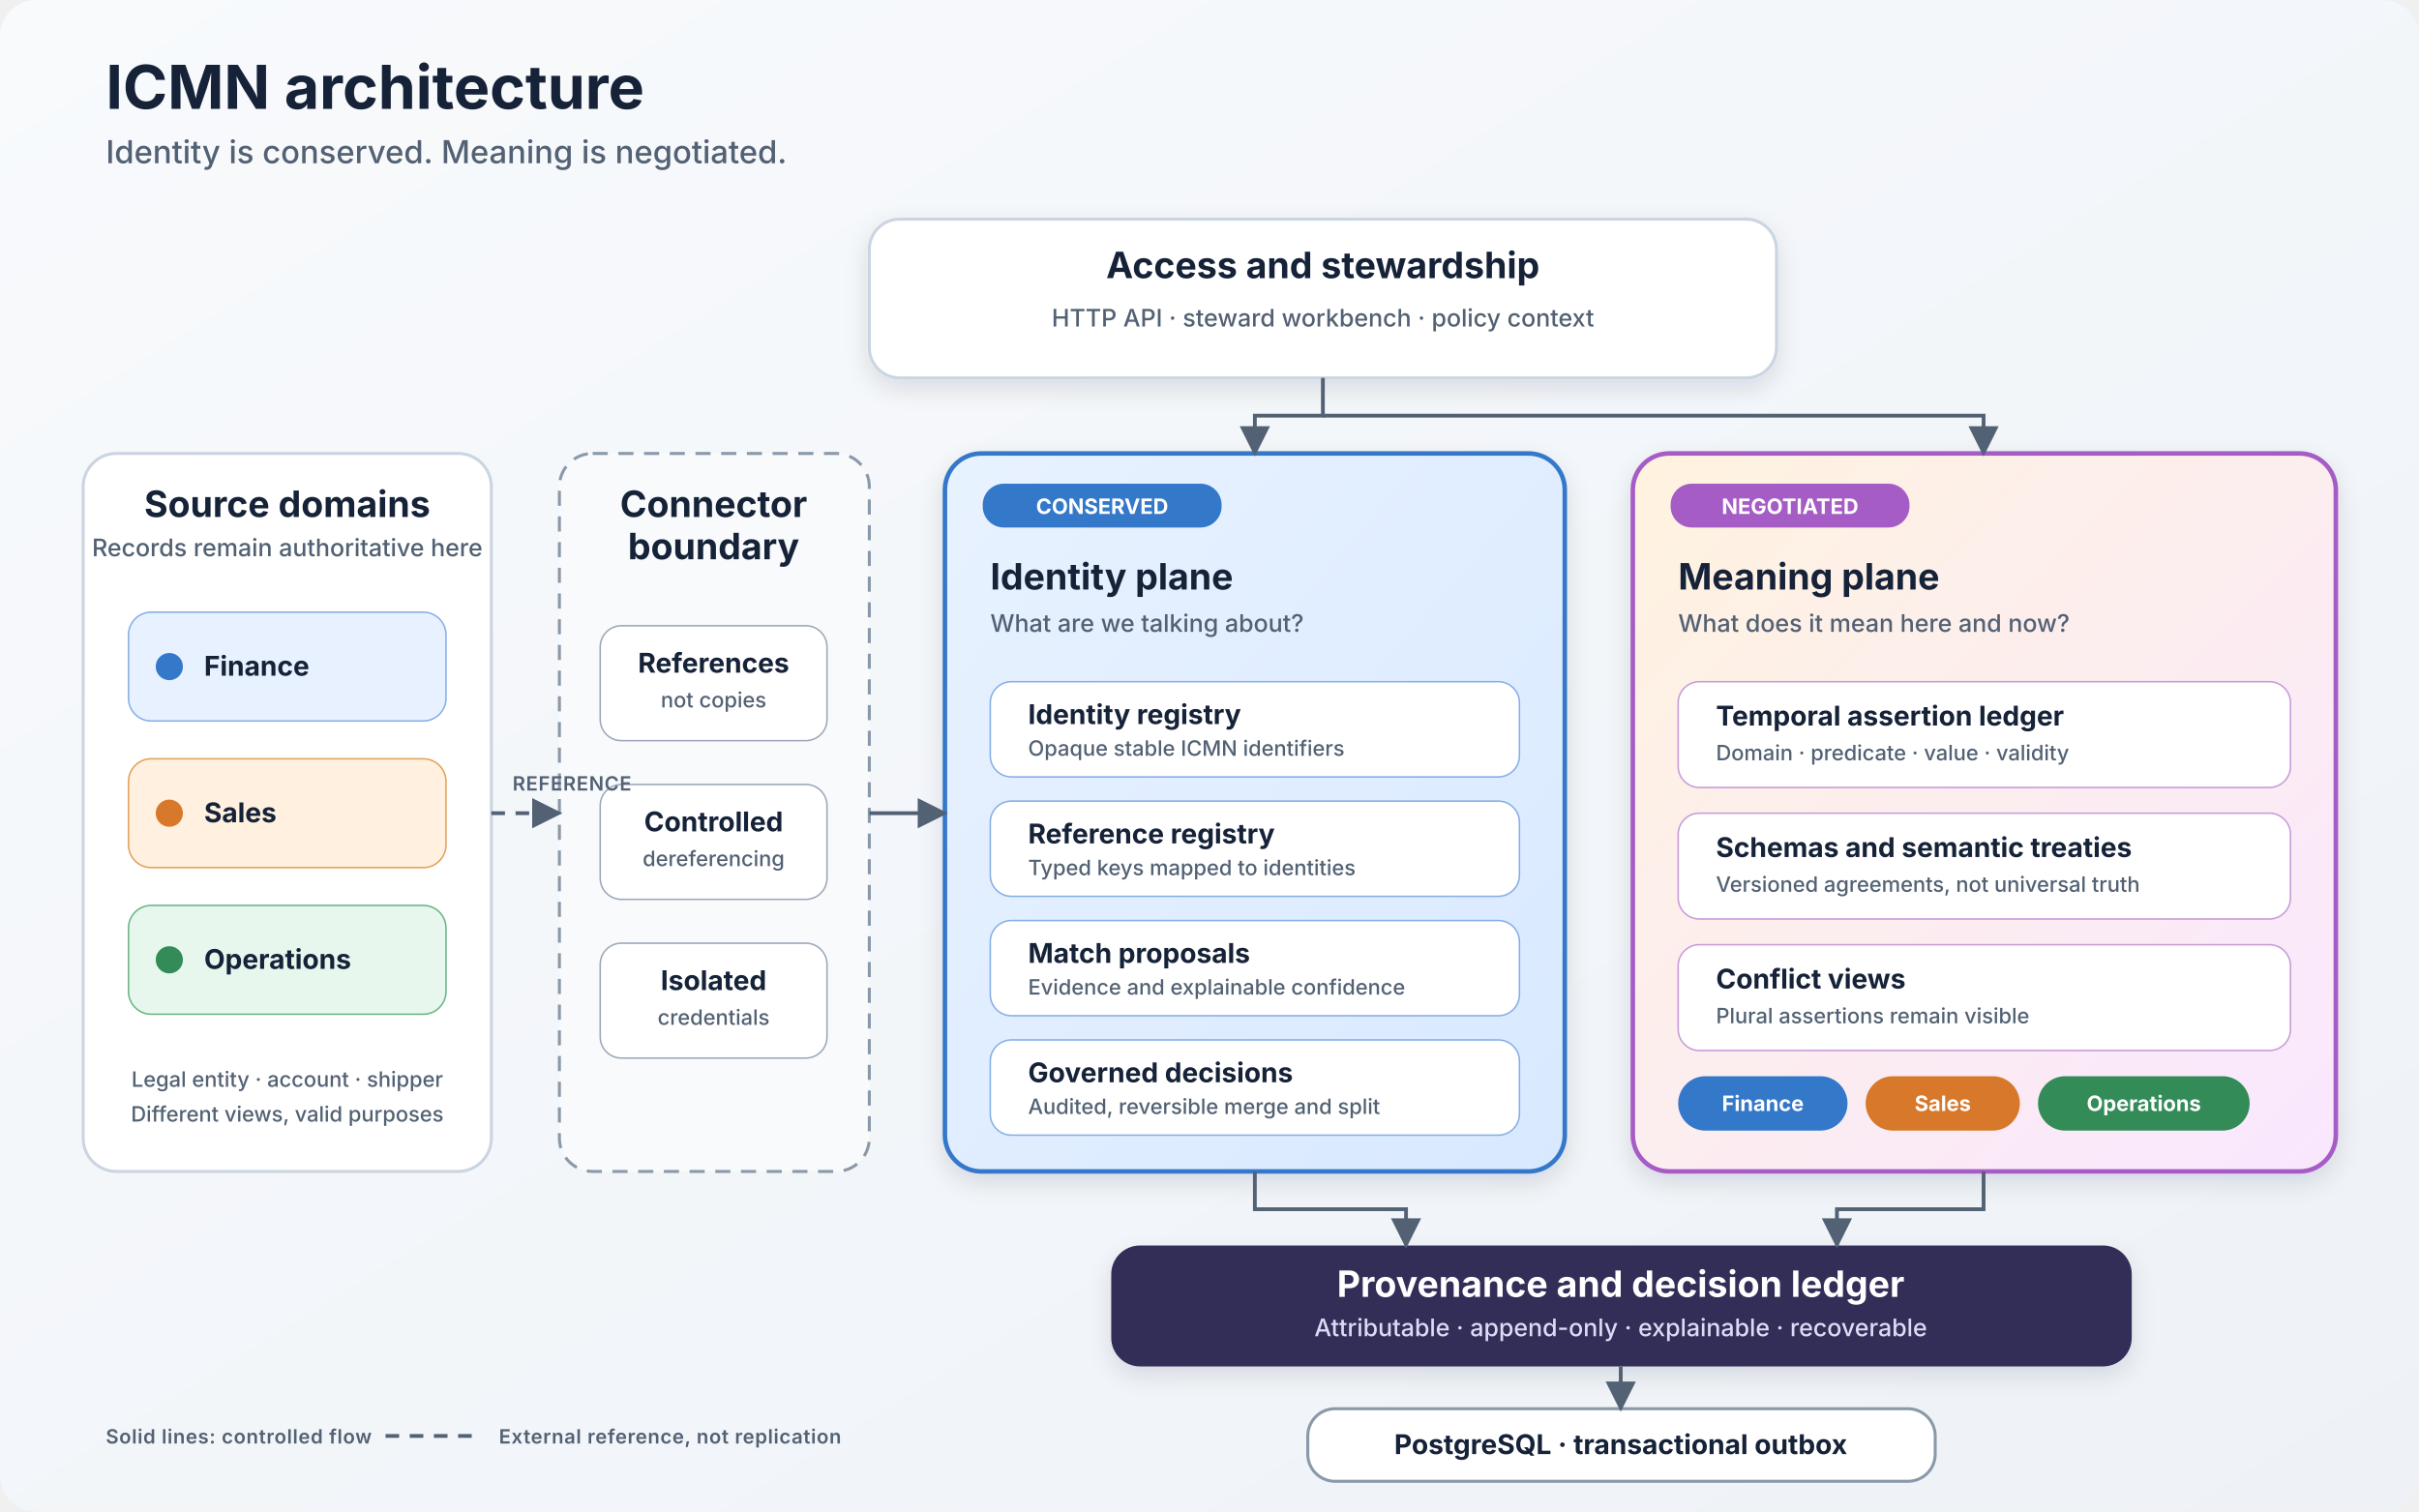
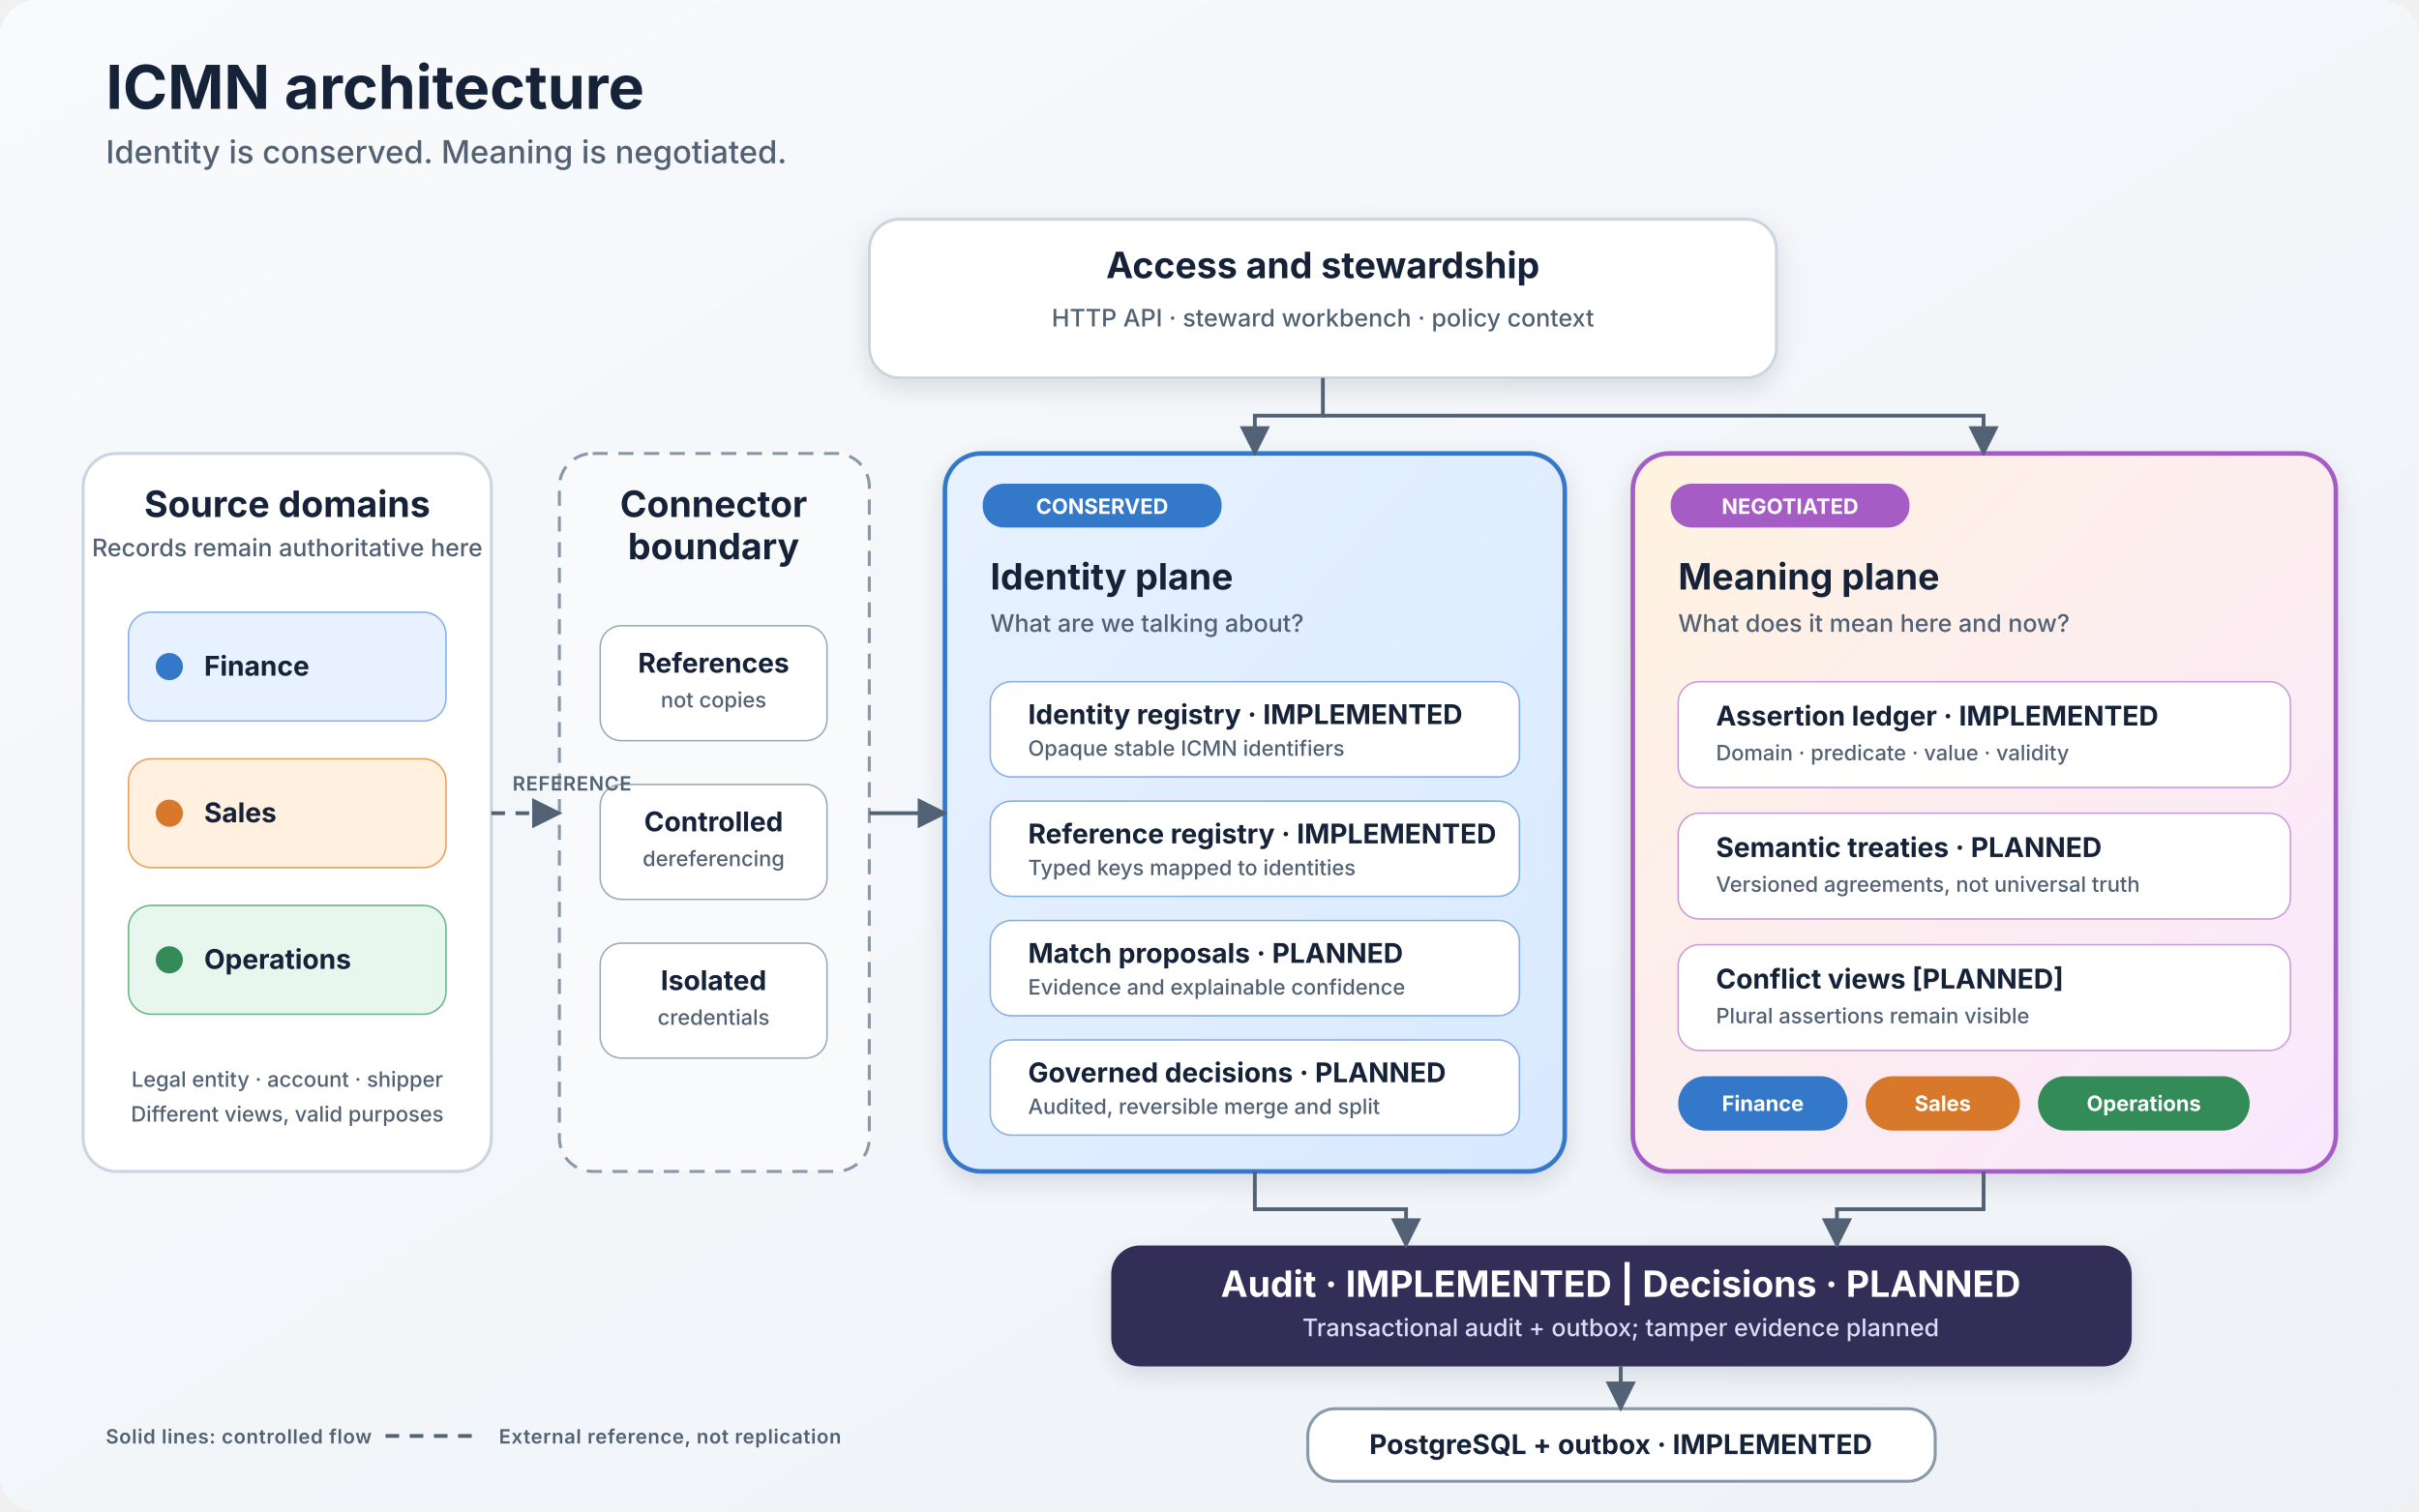
<svg xmlns="http://www.w3.org/2000/svg" width="1600" height="1000" viewBox="0 0 1600 1000" role="img" aria-labelledby="title desc">
  <defs>
    <linearGradient id="bg" x1="0" y1="0" x2="1" y2="1">
      <stop offset="0" stop-color="#f8fafc" />
      <stop offset="1" stop-color="#eef2f7" />
    </linearGradient>
    <linearGradient id="identity" x1="0" y1="0" x2="1" y2="1">
      <stop offset="0" stop-color="#e8f2ff" />
      <stop offset="1" stop-color="#d8e9ff" />
    </linearGradient>
    <linearGradient id="meaning" x1="0" y1="0" x2="1" y2="1">
      <stop offset="0" stop-color="#fff3df" />
      <stop offset="1" stop-color="#f9e7ff" />
    </linearGradient>
    <filter id="shadow" x="-15%" y="-15%" width="130%" height="140%">
      <feDropShadow dx="0" dy="6" stdDeviation="8" flood-color="#152238" flood-opacity=".12" />
    </filter>
    <marker id="arrow" viewBox="0 0 10 10" refX="9" refY="5" markerWidth="8" markerHeight="8" orient="auto-start-reverse">
      <path d="M 0 0 L 10 5 L 0 10 z" fill="#526173" />
    </marker>
    <style>
-       .title{font:700 40px system-ui,-apple-system,Segoe UI,sans-serif;fill:#152238}.tag{font:500 21px system-ui,-apple-system,Segoe UI,sans-serif;fill:#526173}.h{font:700 24px system-ui,-apple-system,Segoe UI,sans-serif;fill:#152238}.sub{font:500 16px system-ui,-apple-system,Segoe UI,sans-serif;fill:#526173}.boxh{font:650 18px system-ui,-apple-system,Segoe UI,sans-serif;fill:#152238}.boxs{font:500 14px system-ui,-apple-system,Segoe UI,sans-serif;fill:#526173}.line{stroke:#526173;stroke-width:2.5;fill:none;marker-end:url(#arrow)}.dash{stroke-dasharray:9 7}.small{font:600 13px system-ui,-apple-system,Segoe UI,sans-serif;fill:#526173;letter-spacing:.03em}.pill{font:650 14px system-ui,-apple-system,Segoe UI,sans-serif;fill:#fff}
+       text{font-family:system-ui,-apple-system,Segoe UI,sans-serif}.title{font-size:40px;font-weight:700;fill:#152238}.tag{font-size:21px;font-weight:500;fill:#526173}.h{font-size:24px;font-weight:700;fill:#152238}.sub{font-size:16px;font-weight:500;fill:#526173}.boxh{font-size:18px;font-weight:650;fill:#152238}.boxs{font-size:14px;font-weight:500;fill:#526173}.line{stroke:#526173;stroke-width:2.5;fill:none;marker-end:url(#arrow)}.dash{stroke-dasharray:9 7}.small{font-size:13px;font-weight:600;fill:#526173;letter-spacing:.03em}.pill{font-size:14px;font-weight:650;fill:#fff}
    </style>
  </defs>
  <rect width="1600" height="1000" rx="24" fill="url(#bg)" />
  <text x="70" y="72" class="title">ICMN architecture</text>
  <text x="70" y="108" class="tag">Identity is conserved. Meaning is negotiated.</text>
  <rect x="575" y="145" width="600" height="105" rx="20" fill="#fff" stroke="#cbd5e1" stroke-width="2" filter="url(#shadow)" />
  <text x="875" y="184" class="h" text-anchor="middle">Access and stewardship</text>
  <text x="875" y="216" class="sub" text-anchor="middle">HTTP API · steward workbench · policy context</text>
  <rect x="55" y="300" width="270" height="475" rx="22" fill="#fff" stroke="#cbd5e1" stroke-width="2" />
  <text x="190" y="342" class="h" text-anchor="middle">Source domains</text>
  <text x="190" y="368" class="sub" text-anchor="middle">Records remain authoritative here</text>
  <rect x="85" y="405" width="210" height="72" rx="15" fill="#e8f1ff" stroke="#86aee8" />
  <circle cx="112" cy="441" r="9" fill="#3478c9" />
  <text x="135" y="447" class="boxh">Finance</text>
  <rect x="85" y="502" width="210" height="72" rx="15" fill="#fff0df" stroke="#e3a15a" />
  <circle cx="112" cy="538" r="9" fill="#d8782b" />
  <text x="135" y="544" class="boxh">Sales</text>
  <rect x="85" y="599" width="210" height="72" rx="15" fill="#e7f7ed" stroke="#6ab486" />
  <circle cx="112" cy="635" r="9" fill="#338c58" />
  <text x="135" y="641" class="boxh">Operations</text>
  <text x="190" y="719" class="boxs" text-anchor="middle">Legal entity · account · shipper</text>
  <text x="190" y="742" class="boxs" text-anchor="middle">Different views, valid purposes</text>
  <rect x="370" y="300" width="205" height="475" rx="22" fill="#f8fafc" stroke="#8a99aa" stroke-width="2" stroke-dasharray="10 7" />
  <text x="472" y="342" class="h" text-anchor="middle">Connector</text>
  <text x="472" y="370" class="h" text-anchor="middle">boundary</text>
  <rect x="397" y="414" width="150" height="76" rx="14" fill="#fff" stroke="#9aa8b8" />
  <text x="472" y="445" class="boxh" text-anchor="middle">References</text>
  <text x="472" y="468" class="boxs" text-anchor="middle">not copies</text>
  <rect x="397" y="519" width="150" height="76" rx="14" fill="#fff" stroke="#9aa8b8" />
  <text x="472" y="550" class="boxh" text-anchor="middle">Controlled</text>
  <text x="472" y="573" class="boxs" text-anchor="middle">dereferencing</text>
  <rect x="397" y="624" width="150" height="76" rx="14" fill="#fff" stroke="#9aa8b8" />
  <text x="472" y="655" class="boxh" text-anchor="middle">Isolated</text>
  <text x="472" y="678" class="boxs" text-anchor="middle">credentials</text>
  <rect x="625" y="300" width="410" height="475" rx="24" fill="url(#identity)" stroke="#3478c9" stroke-width="3" filter="url(#shadow)" />
  <rect x="650" y="320" width="158" height="29" rx="14" fill="#3478c9" />
  <text x="729" y="340" class="pill" text-anchor="middle">CONSERVED</text>
  <text x="655" y="390" class="h">Identity plane</text>
  <text x="655" y="418" class="sub">What are we talking about?</text>
  <rect x="655" y="451" width="350" height="63" rx="14" fill="#fff" stroke="#86aee8" />
-   <text x="680" y="479" class="boxh">Identity registry</text>
+   <text x="680" y="479" class="boxh">Identity registry · IMPLEMENTED</text>
  <text x="680" y="500" class="boxs">Opaque stable ICMN identifiers</text>
  <rect x="655" y="530" width="350" height="63" rx="14" fill="#fff" stroke="#86aee8" />
-   <text x="680" y="558" class="boxh">Reference registry</text>
+   <text x="680" y="558" class="boxh">Reference registry · IMPLEMENTED</text>
  <text x="680" y="579" class="boxs">Typed keys mapped to identities</text>
  <rect x="655" y="609" width="350" height="63" rx="14" fill="#fff" stroke="#86aee8" />
-   <text x="680" y="637" class="boxh">Match proposals</text>
+   <text x="680" y="637" class="boxh">Match proposals · PLANNED</text>
  <text x="680" y="658" class="boxs">Evidence and explainable confidence</text>
  <rect x="655" y="688" width="350" height="63" rx="14" fill="#fff" stroke="#86aee8" />
-   <text x="680" y="716" class="boxh">Governed decisions</text>
+   <text x="680" y="716" class="boxh">Governed decisions · PLANNED</text>
  <text x="680" y="737" class="boxs">Audited, reversible merge and split</text>
  <rect x="1080" y="300" width="465" height="475" rx="24" fill="url(#meaning)" stroke="#a65cc5" stroke-width="3" filter="url(#shadow)" />
  <rect x="1105" y="320" width="158" height="29" rx="14" fill="#a65cc5" />
  <text x="1184" y="340" class="pill" text-anchor="middle">NEGOTIATED</text>
  <text x="1110" y="390" class="h">Meaning plane</text>
  <text x="1110" y="418" class="sub">What does it mean here and now?</text>
  <rect x="1110" y="451" width="405" height="70" rx="14" fill="#fff" stroke="#c89ad9" />
-   <text x="1135" y="480" class="boxh">Temporal assertion ledger</text>
+   <text x="1135" y="480" class="boxh">Assertion ledger · IMPLEMENTED</text>
  <text x="1135" y="503" class="boxs">Domain · predicate · value · validity</text>
  <rect x="1110" y="538" width="405" height="70" rx="14" fill="#fff" stroke="#c89ad9" />
-   <text x="1135" y="567" class="boxh">Schemas and semantic treaties</text>
+   <text x="1135" y="567" class="boxh">Semantic treaties · PLANNED</text>
  <text x="1135" y="590" class="boxs">Versioned agreements, not universal truth</text>
  <rect x="1110" y="625" width="405" height="70" rx="14" fill="#fff" stroke="#c89ad9" />
-   <text x="1135" y="654" class="boxh">Conflict views</text>
+   <text x="1135" y="654" class="boxh">Conflict views [PLANNED]</text>
  <text x="1135" y="677" class="boxs">Plural assertions remain visible</text>
  <rect x="1110" y="712" width="112" height="36" rx="18" fill="#3478c9" />
  <text x="1166" y="735" class="pill" text-anchor="middle">Finance</text>
  <rect x="1234" y="712" width="102" height="36" rx="18" fill="#d8782b" />
  <text x="1285" y="735" class="pill" text-anchor="middle">Sales</text>
  <rect x="1348" y="712" width="140" height="36" rx="18" fill="#338c58" />
  <text x="1418" y="735" class="pill" text-anchor="middle">Operations</text>
  <rect x="735" y="824" width="675" height="80" rx="19" fill="#312e58" filter="url(#shadow)" />
-   <text x="1072" y="858" class="h" text-anchor="middle" fill="#fff" style="fill:#fff">Provenance and decision ledger</text>
-   <text x="1072" y="884" class="sub" text-anchor="middle" fill="#dddaf5" style="fill:#dddaf5">Attributable · append-only · explainable · recoverable</text>
+   <text x="1072" y="858" class="h" text-anchor="middle" fill="#fff" style="fill:#fff">Audit · IMPLEMENTED | Decisions · PLANNED</text>
+   <text x="1072" y="884" class="sub" text-anchor="middle" fill="#dddaf5" style="fill:#dddaf5">Transactional audit + outbox; tamper evidence planned</text>
  <rect x="865" y="932" width="415" height="48" rx="18" fill="#fff" stroke="#8a99aa" stroke-width="2" />
-   <text x="1072" y="962" class="boxh" text-anchor="middle">PostgreSQL · transactional outbox</text>
+   <text x="1072" y="962" class="boxh" text-anchor="middle">PostgreSQL + outbox · IMPLEMENTED</text>
  <path d="M325 538 H370" class="line dash" />
  <path d="M575 538 H625" class="line" />
  <path d="M875 250 V275 H830 V300" class="line" />
  <path d="M875 275 H1312 V300" class="line" />
  <path d="M830 775 V800 H930 V824" class="line" />
  <path d="M1312 775 V800 H1215 V824" class="line" />
  <path d="M1072 904 V932" class="line" />
  <text x="339" y="523" class="small">REFERENCE</text>
  <text x="70" y="955" class="small">Solid lines: controlled flow</text>
  <line x1="255" y1="950" x2="315" y2="950" stroke="#526173" stroke-width="2.5" stroke-dasharray="9 7" />
  <text x="330" y="955" class="small">External reference, not replication</text>
</svg>
